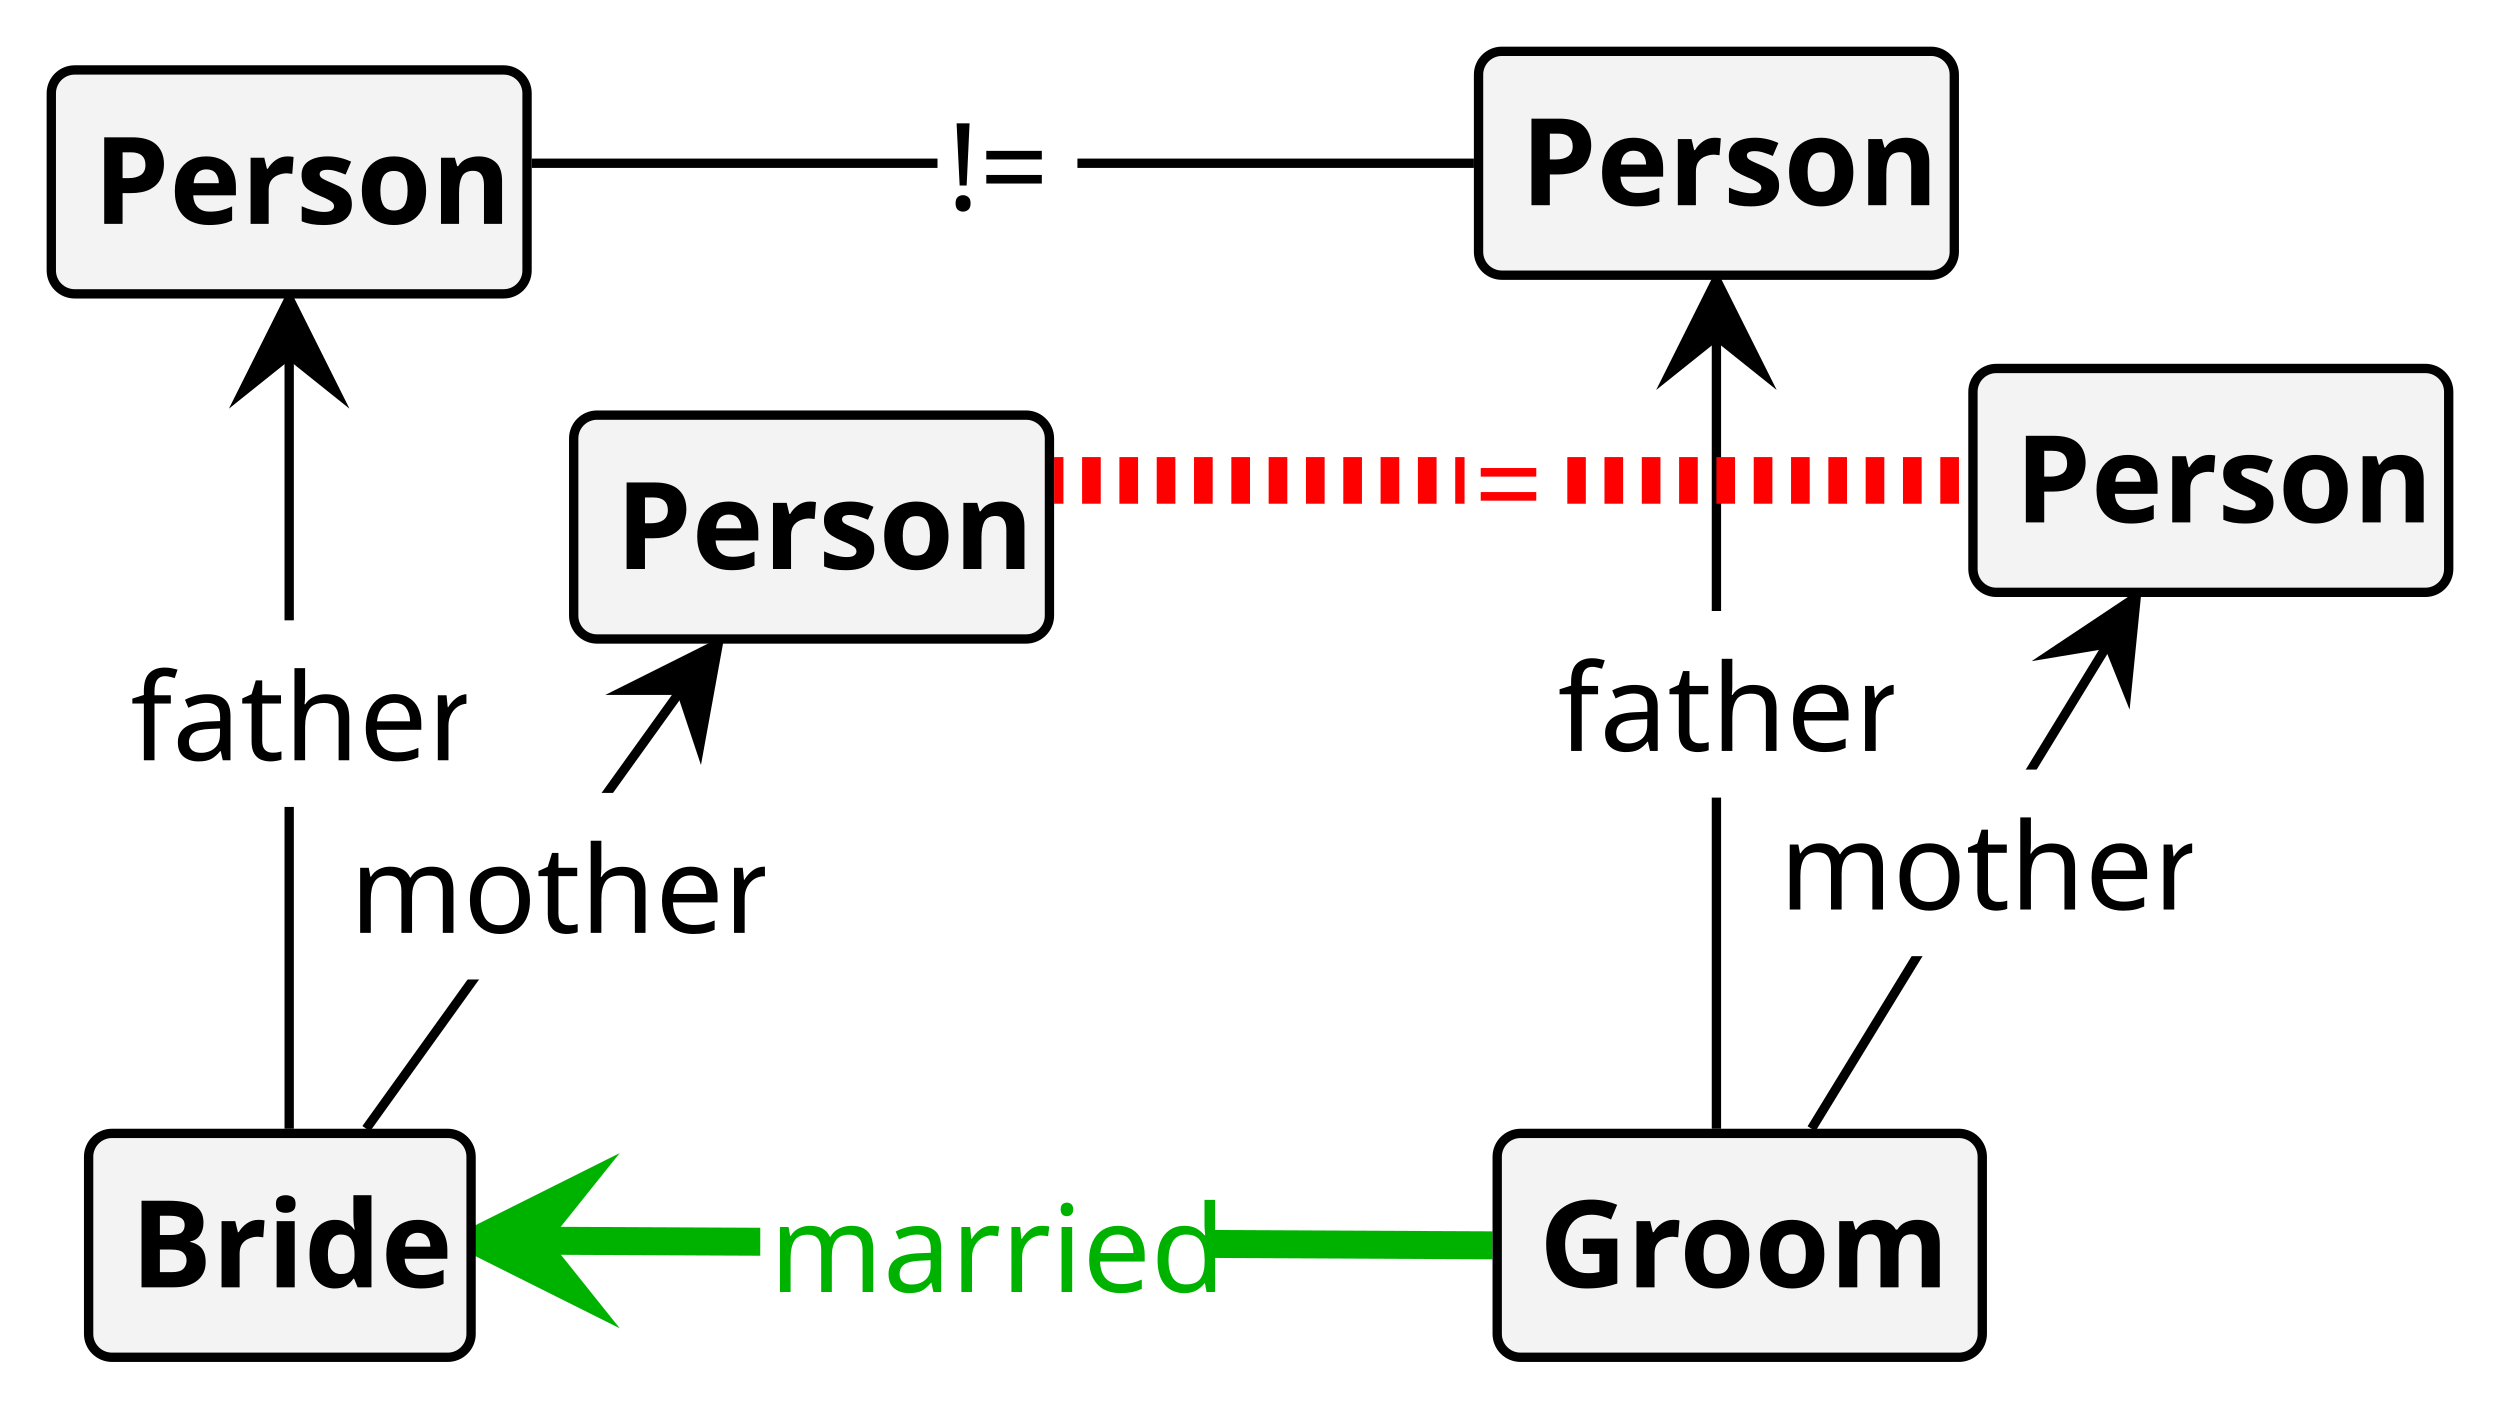
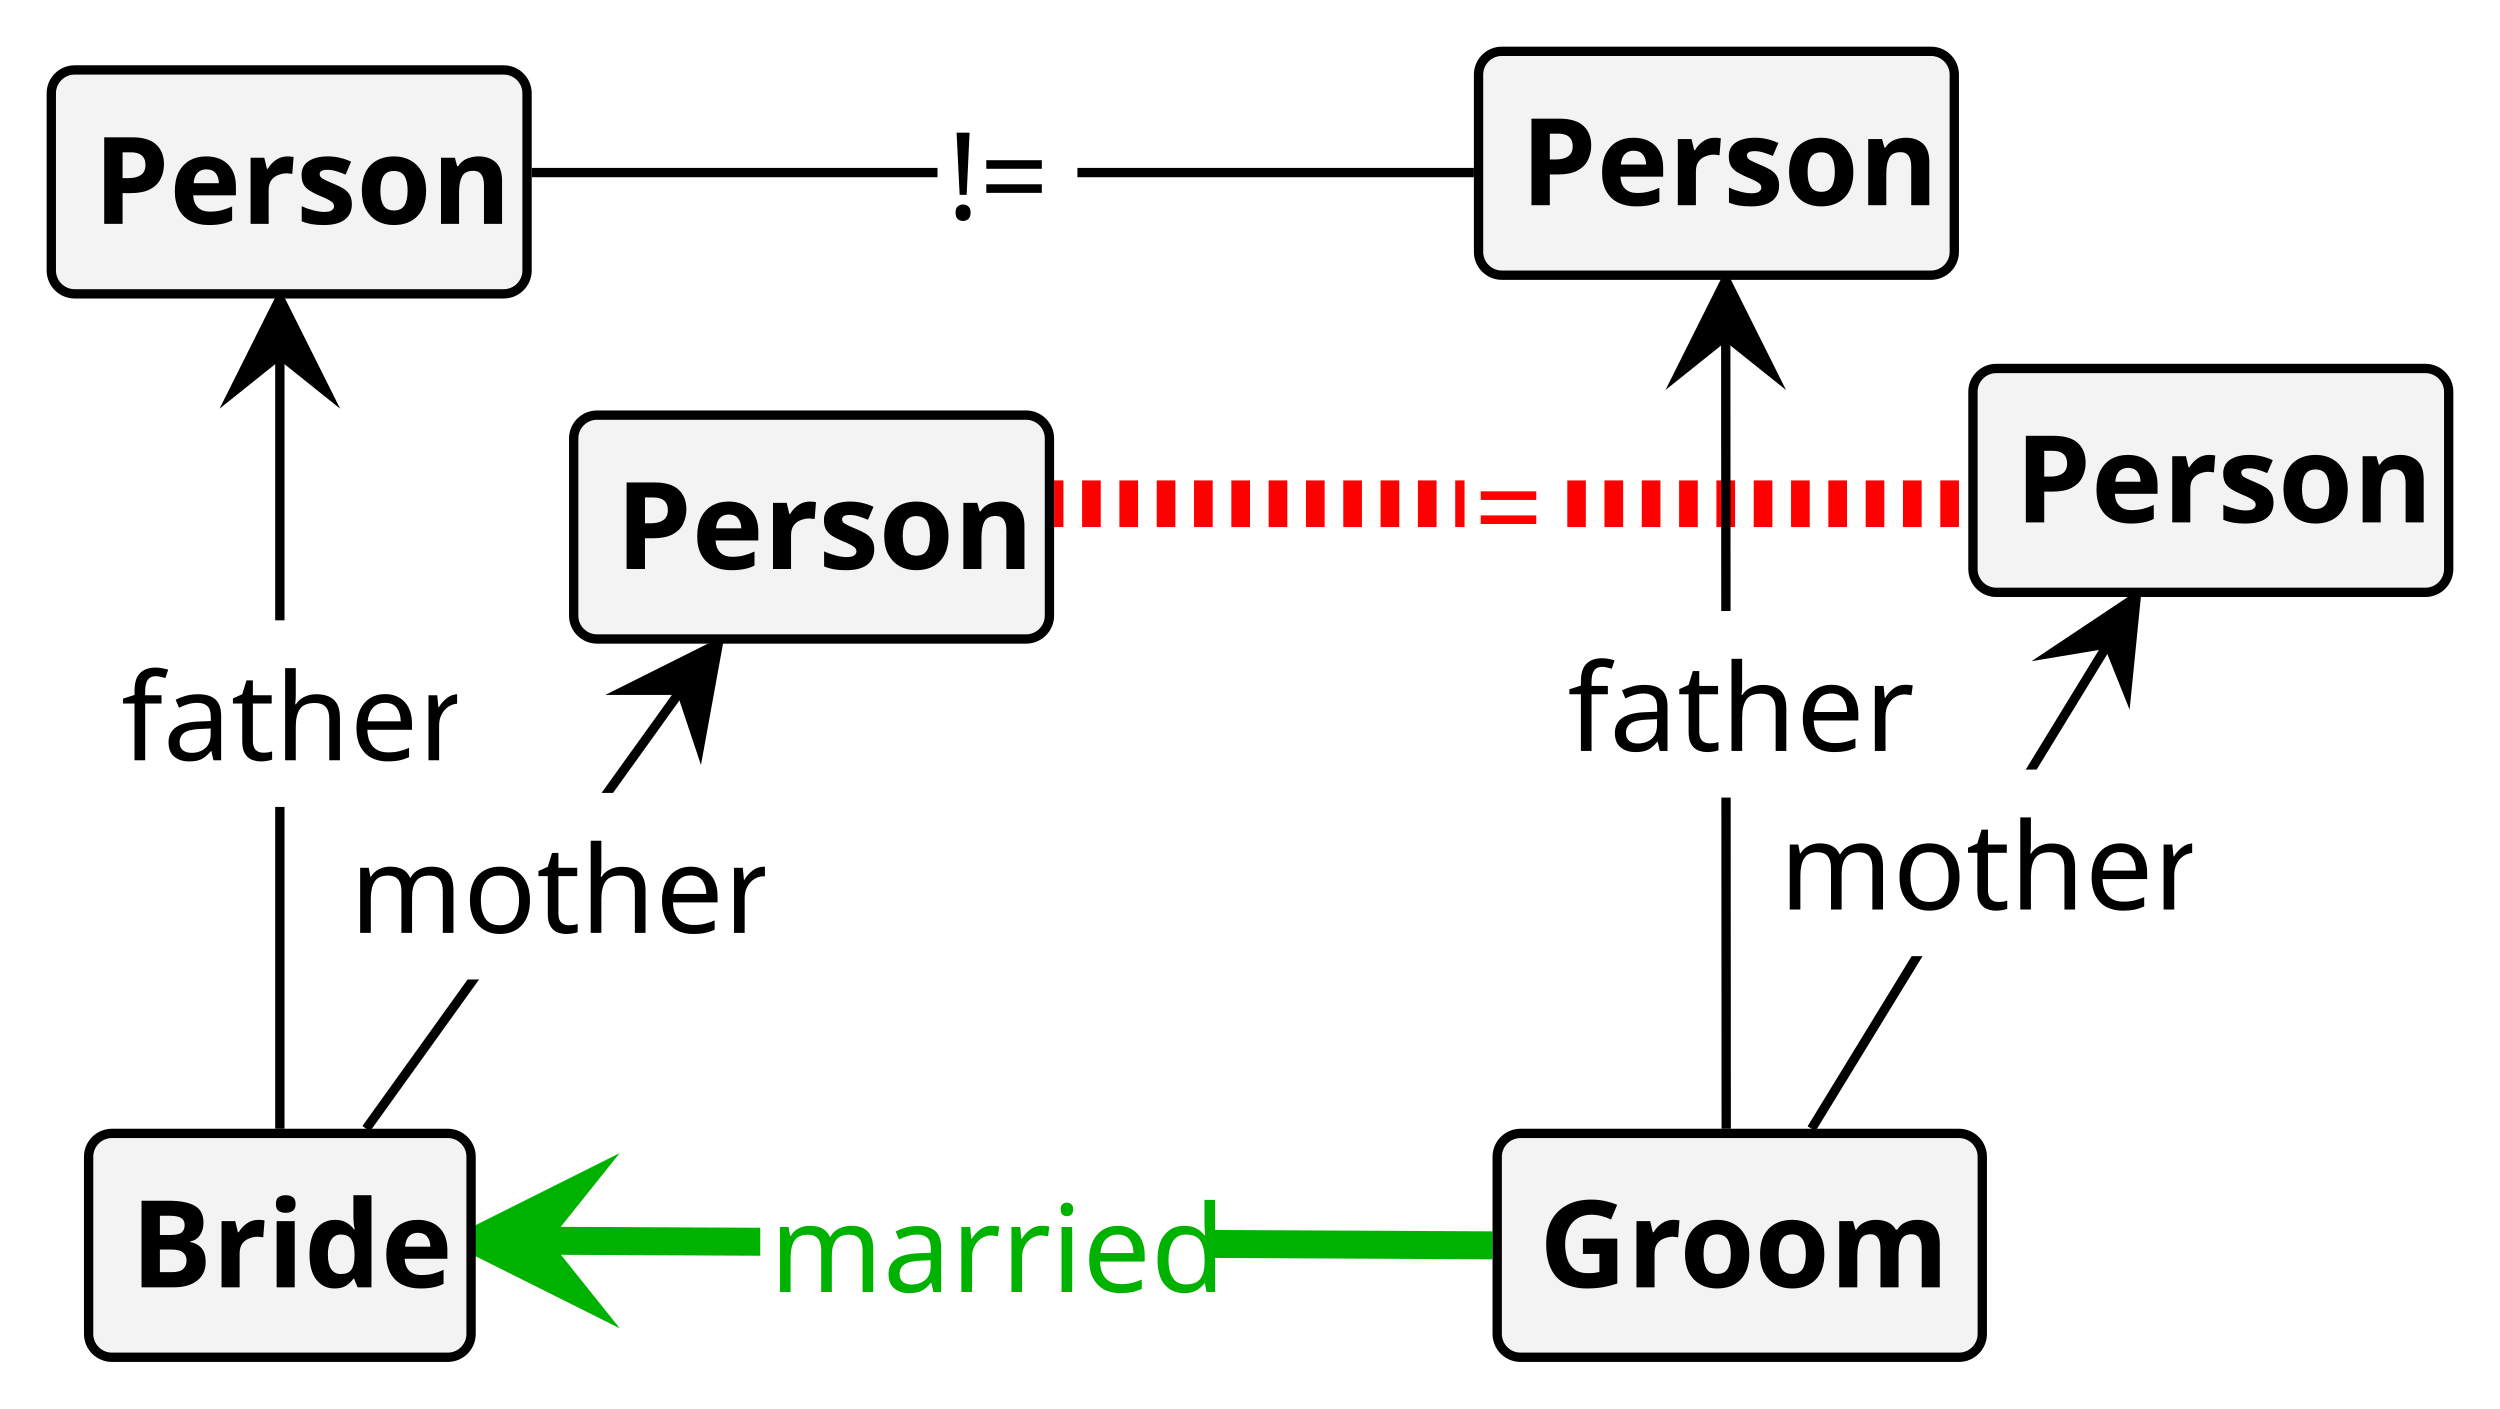
<svg xmlns="http://www.w3.org/2000/svg" fill-opacity="1" color-rendering="auto" color-interpolation="auto" text-rendering="auto" stroke="black" stroke-linecap="square" width="268" stroke-miterlimit="10" shape-rendering="auto" stroke-opacity="1" fill="black" stroke-dasharray="none" font-weight="normal" stroke-width="1" height="151" font-family="'Dialog'" font-style="normal" stroke-linejoin="miter" font-size="12px" stroke-dashoffset="0" image-rendering="auto">
  <defs id="genericDefs" />
  <g>
    <defs id="defs1">
      <clipPath clipPathUnits="userSpaceOnUse" id="clipPath1">
        <path d="M0 0 L616 0 L616 336 L0 336 L0 0 Z" />
      </clipPath>
      <clipPath clipPathUnits="userSpaceOnUse" id="clipPath2">
        <path d="M0 0 L0 54 L46 54 L46 0 Z" />
      </clipPath>
      <clipPath clipPathUnits="userSpaceOnUse" id="clipPath3">
        <path d="M76 85 L76 139 L122 139 L122 85 Z" />
      </clipPath>
      <clipPath clipPathUnits="userSpaceOnUse" id="clipPath4">
        <path d="M-22.5 -27 L-22.5 27 L23.5 27 L23.5 -27 Z" />
      </clipPath>
      <clipPath clipPathUnits="userSpaceOnUse" id="clipPath5">
        <path d="M-1.5 -18 L-1.5 36 L44.5 36 L44.5 -18 Z" />
      </clipPath>
      <clipPath clipPathUnits="userSpaceOnUse" id="clipPath6">
+         <path d="M0 0 L0 91 L37 91 L37 0 Z" />
+       </clipPath>
+       <clipPath clipPathUnits="userSpaceOnUse" id="clipPath7">
+         <path d="M52 48 L52 139 L89 139 L89 48 Z" />
+       </clipPath>
+       <clipPath clipPathUnits="userSpaceOnUse" id="clipPath8">
+         <path d="M-18 -45.5 L-18 45.5 L19 45.5 L19 -45.5 Z" />
+       </clipPath>
+       <clipPath clipPathUnits="userSpaceOnUse" id="clipPath9">
+         <path d="M-1 -36.5 L-1 54.5 L36 54.5 L36 -36.5 Z" />
+       </clipPath>
+       <clipPath clipPathUnits="userSpaceOnUse" id="clipPath10">
+         <path d="M0 0 L0 22 L103 22 L103 0 Z" />
+       </clipPath>
+       <clipPath clipPathUnits="userSpaceOnUse" id="clipPath11">
+         <path d="M96 25 L96 47 L199 47 L199 25 Z" />
+       </clipPath>
+       <clipPath clipPathUnits="userSpaceOnUse" id="clipPath12">
+         <path d="M-51.5 -10.5 L-51.5 11.5 L51.5 11.5 L51.5 -10.5 Z" />
+       </clipPath>
+       <clipPath clipPathUnits="userSpaceOnUse" id="clipPath13">
+         <path d="M-45.5 -1.5 L-45.5 20.5 L57.5 20.5 L57.5 -1.5 Z" />
+       </clipPath>
+       <clipPath clipPathUnits="userSpaceOnUse" id="clipPath14">
+         <path d="M0 0 L0 29 L108 29 L108 0 Z" />
+       </clipPath>
+       <clipPath clipPathUnits="userSpaceOnUse" id="clipPath15">
+         <path d="M148 57 L148 86 L256 86 L256 57 Z" />
+       </clipPath>
+       <clipPath clipPathUnits="userSpaceOnUse" id="clipPath16">
+         <path d="M-54 -14 L-54 15 L54 15 L54 -14 Z" />
+       </clipPath>
+       <clipPath clipPathUnits="userSpaceOnUse" id="clipPath17">
+         <path d="M-50 -5 L-50 24 L58 24 L58 -5 Z" />
+       </clipPath>
+       <clipPath clipPathUnits="userSpaceOnUse" id="clipPath18">
+         <path d="M0 0 L0 93 L38 93 L38 0 Z" />
+       </clipPath>
+       <clipPath clipPathUnits="userSpaceOnUse" id="clipPath19">
+         <path d="M207 46 L207 139 L245 139 L245 46 Z" />
+       </clipPath>
+       <clipPath clipPathUnits="userSpaceOnUse" id="clipPath20">
+         <path d="M-18.05 -46.5 L-18.05 46.5 L19.95 46.5 L19.95 -46.5 Z" />
+       </clipPath>
+       <clipPath clipPathUnits="userSpaceOnUse" id="clipPath21">
+         <path d="M-1.05 -37.5 L-1.05 55.5 L36.95 55.5 L36.95 -37.5 Z" />
+       </clipPath>
+       <clipPath clipPathUnits="userSpaceOnUse" id="clipPath22">
+         <path d="M0 0 L0 59 L46 59 L46 0 Z" />
+       </clipPath>
+       <clipPath clipPathUnits="userSpaceOnUse" id="clipPath23">
+         <path d="M229 80 L229 139 L275 139 L275 80 Z" />
+       </clipPath>
+       <clipPath clipPathUnits="userSpaceOnUse" id="clipPath24">
+         <path d="M-22.75 -29.5 L-22.75 29.5 L23.25 29.5 L23.25 -29.5 Z" />
+       </clipPath>
+       <clipPath clipPathUnits="userSpaceOnUse" id="clipPath25">
+         <path d="M-1.75 -20.5 L-1.75 38.5 L44.25 38.5 L44.25 -20.5 Z" />
+       </clipPath>
+       <clipPath clipPathUnits="userSpaceOnUse" id="clipPath26">
        <path d="M0 0 L0 26 L115 26 L115 0 Z" />
      </clipPath>
-       <clipPath clipPathUnits="userSpaceOnUse" id="clipPath7">
+       <clipPath clipPathUnits="userSpaceOnUse" id="clipPath27">
        <path d="M88 138 L88 164 L203 164 L203 138 Z" />
      </clipPath>
-       <clipPath clipPathUnits="userSpaceOnUse" id="clipPath8">
+       <clipPath clipPathUnits="userSpaceOnUse" id="clipPath28">
        <path d="M-57.5 -12.5 L-57.5 13.5 L57.5 13.5 L57.5 -12.5 Z" />
      </clipPath>
-       <clipPath clipPathUnits="userSpaceOnUse" id="clipPath9">
+       <clipPath clipPathUnits="userSpaceOnUse" id="clipPath29">
        <path d="M-34.5 -3.5 L-34.5 22.5 L80.5 22.5 L80.5 -3.5 Z" />
-       </clipPath>
-       <clipPath clipPathUnits="userSpaceOnUse" id="clipPath10">
-         <path d="M0 0 L0 91 L37 91 L37 0 Z" />
-       </clipPath>
-       <clipPath clipPathUnits="userSpaceOnUse" id="clipPath11">
-         <path d="M53 48 L53 139 L90 139 L90 48 Z" />
-       </clipPath>
-       <clipPath clipPathUnits="userSpaceOnUse" id="clipPath12">
-         <path d="M-18 -45.5 L-18 45.5 L19 45.5 L19 -45.5 Z" />
-       </clipPath>
-       <clipPath clipPathUnits="userSpaceOnUse" id="clipPath13">
-         <path d="M-1 -36.5 L-1 54.5 L36 54.5 L36 -36.5 Z" />
-       </clipPath>
-       <clipPath clipPathUnits="userSpaceOnUse" id="clipPath14">
-         <path d="M0 0 L0 93 L37 93 L37 0 Z" />
-       </clipPath>
-       <clipPath clipPathUnits="userSpaceOnUse" id="clipPath15">
-         <path d="M206 46 L206 139 L243 139 L243 46 Z" />
-       </clipPath>
-       <clipPath clipPathUnits="userSpaceOnUse" id="clipPath16">
-         <path d="M-18 -46.5 L-18 46.5 L19 46.5 L19 -46.5 Z" />
-       </clipPath>
-       <clipPath clipPathUnits="userSpaceOnUse" id="clipPath17">
-         <path d="M-1 -37.5 L-1 55.5 L36 55.5 L36 -37.5 Z" />
-       </clipPath>
-       <clipPath clipPathUnits="userSpaceOnUse" id="clipPath18">
-         <path d="M0 0 L0 59 L46 59 L46 0 Z" />
-       </clipPath>
-       <clipPath clipPathUnits="userSpaceOnUse" id="clipPath19">
-         <path d="M229 80 L229 139 L275 139 L275 80 Z" />
-       </clipPath>
-       <clipPath clipPathUnits="userSpaceOnUse" id="clipPath20">
-         <path d="M-22.75 -29.5 L-22.75 29.5 L23.25 29.5 L23.25 -29.5 Z" />
-       </clipPath>
-       <clipPath clipPathUnits="userSpaceOnUse" id="clipPath21">
-         <path d="M-1.75 -20.5 L-1.75 38.5 L44.25 38.5 L44.25 -20.5 Z" />
-       </clipPath>
-       <clipPath clipPathUnits="userSpaceOnUse" id="clipPath22">
-         <path d="M0 0 L0 30 L108 30 L108 0 Z" />
-       </clipPath>
-       <clipPath clipPathUnits="userSpaceOnUse" id="clipPath23">
-         <path d="M148 54 L148 84 L256 84 L256 54 Z" />
-       </clipPath>
-       <clipPath clipPathUnits="userSpaceOnUse" id="clipPath24">
-         <path d="M-54 -14.5 L-54 15.5 L54 15.5 L54 -14.5 Z" />
-       </clipPath>
-       <clipPath clipPathUnits="userSpaceOnUse" id="clipPath25">
-         <path d="M-50 -5.5 L-50 24.5 L58 24.5 L58 -5.5 Z" />
-       </clipPath>
-       <clipPath clipPathUnits="userSpaceOnUse" id="clipPath26">
-         <path d="M0 0 L0 22 L103 22 L103 0 Z" />
-       </clipPath>
-       <clipPath clipPathUnits="userSpaceOnUse" id="clipPath27">
-         <path d="M96 24 L96 46 L199 46 L199 24 Z" />
-       </clipPath>
-       <clipPath clipPathUnits="userSpaceOnUse" id="clipPath28">
-         <path d="M-51.5 -10.5 L-51.5 11.5 L51.5 11.5 L51.5 -10.5 Z" />
-       </clipPath>
-       <clipPath clipPathUnits="userSpaceOnUse" id="clipPath29">
-         <path d="M-45.5 -1.5 L-45.5 20.5 L57.5 20.5 L57.5 -1.5 Z" />
      </clipPath>
      <clipPath clipPathUnits="userSpaceOnUse" id="clipPath30">
        <path d="M0 0 L0 35 L52 35 L52 0 Z" />
      </clipPath>
      <clipPath clipPathUnits="userSpaceOnUse" id="clipPath31">
        <path d="M0 0 L0 35 L62 35 L62 0 Z" />
      </clipPath>
      <clipPath clipPathUnits="userSpaceOnUse" id="clipPath32">
        <path d="M0 0 L0 35 L63 35 L63 0 Z" />
      </clipPath>
    </defs>
    <g fill="white" font-family="'Segoe UI'" transform="translate(-40,-17)" stroke="white">
      <rect x="0" width="616" height="336" y="0" clip-path="url(#clipPath1)" stroke="none" />
    </g>
    <g stroke-linecap="butt" font-family="'Segoe UI'" transform="translate(-40,-17)">
      <polygon points=" 117 86 115 97 113 91 107 91" stroke="none" clip-path="url(#clipPath3)" />
      <polygon fill="none" points=" 117 86 115 97 113 91 107 91" clip-path="url(#clipPath3)" />
      <path fill="none" d="M79.253 138 L113 91 M113 91" clip-path="url(#clipPath3)" />
      <rect stroke-linecap="square" x="-22" y="-10" transform="translate(98.5,112)" clip-path="url(#clipPath4)" fill="white" width="44" height="20" stroke="none" />
    </g>
    <g font-family="'Segoe UI'" font-size="13px" transform="translate(37.5,86)">
      <text x="0" xml:space="preserve" y="14" clip-path="url(#clipPath5)" stroke="none">mother</text>
    </g>
+     <g stroke-linecap="butt" font-family="'Segoe UI'" transform="translate(-40,-17)">
+       <polygon points=" 70 49 75 59 70 55 65 59" stroke="none" clip-path="url(#clipPath7)" />
+       <polygon fill="none" points=" 70 49 75 59 70 55 65 59" clip-path="url(#clipPath7)" />
+       <path fill="none" d="M70 138 L70 55 M70 55" clip-path="url(#clipPath7)" />
+       <rect stroke-linecap="square" x="-18" y="-10" transform="translate(70,93.5)" clip-path="url(#clipPath8)" fill="white" width="36" height="20" stroke="none" />
+     </g>
+     <g font-family="'Segoe UI'" font-size="13px" transform="translate(13,67.5)">
+       <text x="0" xml:space="preserve" y="14" clip-path="url(#clipPath9)" stroke="none">father</text>
+     </g>
+     <g stroke-linecap="butt" font-family="'Segoe UI'" transform="translate(-40,-17)">
+       <path fill="none" d="M97 35.5 L198 35.5 M198 35.5" clip-path="url(#clipPath11)" />
+       <rect stroke-linecap="square" x="-7" y="-10" transform="translate(147.5,35.5)" clip-path="url(#clipPath12)" fill="white" width="15" height="20" stroke="none" />
+     </g>
+     <g font-family="'Segoe UI'" font-size="13px" transform="translate(101.5,9.5)">
+       <text x="0" xml:space="preserve" y="14" clip-path="url(#clipPath13)" stroke="none">!=</text>
+     </g>
+     <g stroke-linecap="butt" transform="translate(-40,-17)" stroke-dashoffset="1" fill="red" font-family="'Segoe UI'" stroke-dasharray="2,2" stroke="red" stroke-width="5">
+       <path fill="none" d="M153 71 L251 71 M251 71" clip-path="url(#clipPath15)" />
+     </g>
+     <g fill="white" font-family="'Segoe UI'" transform="translate(162,54)" stroke="white">
+       <rect x="-5" width="11" height="20" y="-10" clip-path="url(#clipPath16)" stroke="none" />
+     </g>
+     <g fill="red" font-size="13px" font-family="'Segoe UI'" transform="translate(158,45)" stroke="red">
+       <text x="0" xml:space="preserve" y="14" clip-path="url(#clipPath17)" stroke="none">=</text>
+     </g>
+     <g stroke-linecap="butt" font-family="'Segoe UI'" transform="translate(-40,-17)">
+       <polygon points=" 225 47 230 57 225 53 220 57" stroke="none" clip-path="url(#clipPath19)" />
+       <polygon fill="none" points=" 225 47 230 57 225 53 220 57" clip-path="url(#clipPath19)" />
+       <path fill="none" d="M225.05 138 L225 53 M225 53" clip-path="url(#clipPath19)" />
+       <rect stroke-linecap="square" x="-18" y="-10" transform="translate(225.05,92.5)" clip-path="url(#clipPath20)" fill="white" width="36" height="20" stroke="none" />
+     </g>
+     <g font-family="'Segoe UI'" font-size="13px" transform="translate(168.05,66.5)">
+       <text x="0" xml:space="preserve" y="14" clip-path="url(#clipPath21)" stroke="none">father</text>
+     </g>
+     <g stroke-linecap="butt" font-family="'Segoe UI'" transform="translate(-40,-17)">
+       <polygon points=" 269 81 268 91 266 86 260 87" stroke="none" clip-path="url(#clipPath23)" />
+       <polygon fill="none" points=" 269 81 268 91 266 86 260 87" clip-path="url(#clipPath23)" />
+       <path fill="none" d="M234.198 138 L266 86 M266 86" clip-path="url(#clipPath23)" />
+       <rect stroke-linecap="square" x="-22" y="-10" transform="translate(251.75,109.5)" clip-path="url(#clipPath24)" fill="white" width="44" height="20" stroke="none" />
+     </g>
+     <g font-family="'Segoe UI'" font-size="13px" transform="translate(190.75,83.5)">
+       <text x="0" xml:space="preserve" y="14" clip-path="url(#clipPath25)" stroke="none">mother</text>
+     </g>
    <g fill="rgb(0,178,0)" stroke-width="3" font-family="'Segoe UI'" transform="translate(-40,-17)" stroke-linecap="butt" stroke="rgb(0,178,0)">
-       <polygon points=" 91 150 101 145 97 150 101 155" stroke="none" clip-path="url(#clipPath7)" />
-       <polygon fill="none" points=" 91 150 101 145 97 150 101 155" clip-path="url(#clipPath7)" />
-       <path fill="none" d="M200 150.5 L97 150 M97 150" clip-path="url(#clipPath7)" />
+       <polygon points=" 91 150 101 145 97 150 101 155" stroke="none" clip-path="url(#clipPath27)" />
+       <polygon fill="none" points=" 91 150 101 145 97 150 101 155" clip-path="url(#clipPath27)" />
+       <path fill="none" d="M200 150.5 L97 150 M97 150" clip-path="url(#clipPath27)" />
    </g>
    <g fill="white" font-family="'Segoe UI'" transform="translate(105.5,133.5)" stroke="white">
-       <rect x="-24" width="48" height="20" y="-10" clip-path="url(#clipPath8)" stroke="none" />
+       <rect x="-24" width="48" height="20" y="-10" clip-path="url(#clipPath28)" stroke="none" />
    </g>
    <g fill="rgb(0,178,0)" font-size="13px" font-family="'Segoe UI'" transform="translate(82.5,124.5)" stroke="rgb(0,178,0)">
-       <text x="0" xml:space="preserve" y="14" clip-path="url(#clipPath9)" stroke="none">married</text>
-     </g>
-     <g stroke-linecap="butt" font-family="'Segoe UI'" transform="translate(-40,-17)">
-       <polygon points=" 71 49 76 59 71 55 66 59" stroke="none" clip-path="url(#clipPath11)" />
-       <polygon fill="none" points=" 71 49 76 59 71 55 66 59" clip-path="url(#clipPath11)" />
-       <path fill="none" d="M71 138 L71 55 M71 55" clip-path="url(#clipPath11)" />
-       <rect stroke-linecap="square" x="-18" y="-10" transform="translate(71,93.5)" clip-path="url(#clipPath12)" fill="white" width="36" height="20" stroke="none" />
-     </g>
-     <g font-family="'Segoe UI'" font-size="13px" transform="translate(14,67.5)">
-       <text x="0" xml:space="preserve" y="14" clip-path="url(#clipPath13)" stroke="none">father</text>
-     </g>
-     <g stroke-linecap="butt" font-family="'Segoe UI'" transform="translate(-40,-17)">
-       <polygon points=" 224 47 229 57 224 53 219 57" stroke="none" clip-path="url(#clipPath15)" />
-       <polygon fill="none" points=" 224 47 229 57 224 53 219 57" clip-path="url(#clipPath15)" />
-       <path fill="none" d="M224 138 L224 53 M224 53" clip-path="url(#clipPath15)" />
-       <rect stroke-linecap="square" x="-18" y="-10" transform="translate(224,92.5)" clip-path="url(#clipPath16)" fill="white" width="36" height="20" stroke="none" />
-     </g>
-     <g font-family="'Segoe UI'" font-size="13px" transform="translate(167,66.5)">
-       <text x="0" xml:space="preserve" y="14" clip-path="url(#clipPath17)" stroke="none">father</text>
-     </g>
-     <g stroke-linecap="butt" font-family="'Segoe UI'" transform="translate(-40,-17)">
-       <polygon points=" 269 81 268 91 266 86 260 87" stroke="none" clip-path="url(#clipPath19)" />
-       <polygon fill="none" points=" 269 81 268 91 266 86 260 87" clip-path="url(#clipPath19)" />
-       <path fill="none" d="M234.198 138 L266 86 M266 86" clip-path="url(#clipPath19)" />
-       <rect stroke-linecap="square" x="-22" y="-10" transform="translate(251.75,109.5)" clip-path="url(#clipPath20)" fill="white" width="44" height="20" stroke="none" />
-     </g>
-     <g font-family="'Segoe UI'" font-size="13px" transform="translate(190.75,83.5)">
-       <text x="0" xml:space="preserve" y="14" clip-path="url(#clipPath21)" stroke="none">mother</text>
-     </g>
-     <g stroke-linecap="butt" transform="translate(-40,-17)" stroke-dashoffset="1" fill="red" font-family="'Segoe UI'" stroke-dasharray="2,2" stroke="red" stroke-width="5">
-       <path fill="none" d="M153 68.5 L251 68.5 M251 68.5" clip-path="url(#clipPath23)" />
-     </g>
-     <g fill="white" font-family="'Segoe UI'" transform="translate(162,51.5)" stroke="white">
-       <rect x="-5" width="11" height="20" y="-10" clip-path="url(#clipPath24)" stroke="none" />
-     </g>
-     <g fill="red" font-size="13px" font-family="'Segoe UI'" transform="translate(158,42.5)" stroke="red">
-       <text x="0" xml:space="preserve" y="14" clip-path="url(#clipPath25)" stroke="none">=</text>
-     </g>
-     <g stroke-linecap="butt" font-family="'Segoe UI'" transform="translate(-40,-17)">
-       <path fill="none" d="M97 34.5 L198 34.5 M198 34.5" clip-path="url(#clipPath27)" />
-       <rect stroke-linecap="square" x="-7" y="-10" transform="translate(147.5,34.5)" clip-path="url(#clipPath28)" fill="white" width="15" height="20" stroke="none" />
-     </g>
-     <g font-family="'Segoe UI'" font-size="13px" transform="translate(101.5,8.5)">
-       <text x="0" xml:space="preserve" y="14" clip-path="url(#clipPath29)" stroke="none">!=</text>
+       <text x="0" xml:space="preserve" y="14" clip-path="url(#clipPath29)" stroke="none">married</text>
    </g>
    <g fill="rgb(243,243,243)" font-family="'Segoe UI'" transform="translate(4,116)" stroke="rgb(243,243,243)">
      <rect x="5.5" y="5.5" clip-path="url(#clipPath30)" width="41" rx="2.5" ry="2.5" height="24" stroke="none" />
    </g>
    <g font-size="13px" font-weight="bold" font-family="'Segoe UI'" transform="translate(4,116)">
      <text x="10" xml:space="preserve" y="22" clip-path="url(#clipPath30)" stroke="none">Bride</text>
    </g>
    <g stroke-dasharray="10,0" stroke-dashoffset="1" font-family="'Segoe UI'" transform="translate(4,116)" stroke-linecap="butt">
      <rect x="5.5" y="5.5" clip-path="url(#clipPath30)" fill="none" width="41" rx="2.5" ry="2.5" height="24" />
    </g>
    <g fill="rgb(243,243,243)" font-family="'Segoe UI'" transform="translate(206,34)" stroke="rgb(243,243,243)">
      <rect x="5.5" y="5.5" clip-path="url(#clipPath31)" width="51" rx="2.5" ry="2.5" height="24" stroke="none" />
    </g>
    <g font-size="13px" font-weight="bold" font-family="'Segoe UI'" transform="translate(206,34)">
      <text x="10" xml:space="preserve" y="22" clip-path="url(#clipPath31)" stroke="none">Person</text>
    </g>
    <g stroke-dasharray="10,0" stroke-dashoffset="1" font-family="'Segoe UI'" transform="translate(206,34)" stroke-linecap="butt">
      <rect x="5.5" y="5.5" clip-path="url(#clipPath31)" fill="none" width="51" rx="2.5" ry="2.5" height="24" />
    </g>
    <g fill="rgb(243,243,243)" font-family="'Segoe UI'" transform="translate(153,0)" stroke="rgb(243,243,243)">
      <rect x="5.5" y="5.5" clip-path="url(#clipPath31)" width="51" rx="2.5" ry="2.5" height="24" stroke="none" />
    </g>
    <g font-size="13px" font-weight="bold" font-family="'Segoe UI'" transform="translate(153,0)">
      <text x="10" xml:space="preserve" y="22" clip-path="url(#clipPath31)" stroke="none">Person</text>
    </g>
    <g stroke-dasharray="10,0" stroke-dashoffset="1" font-family="'Segoe UI'" transform="translate(153,0)" stroke-linecap="butt">
      <rect x="5.5" y="5.5" clip-path="url(#clipPath31)" fill="none" width="51" rx="2.5" ry="2.5" height="24" />
    </g>
    <g fill="rgb(243,243,243)" font-family="'Segoe UI'" transform="translate(155,116)" stroke="rgb(243,243,243)">
      <rect x="5.5" y="5.5" clip-path="url(#clipPath32)" width="52" rx="2.5" ry="2.5" height="24" stroke="none" />
    </g>
    <g font-size="13px" font-weight="bold" font-family="'Segoe UI'" transform="translate(155,116)">
      <text x="10" xml:space="preserve" y="22" clip-path="url(#clipPath32)" stroke="none">Groom</text>
    </g>
    <g stroke-dasharray="10,0" stroke-dashoffset="1" font-family="'Segoe UI'" transform="translate(155,116)" stroke-linecap="butt">
      <rect x="5.5" y="5.5" clip-path="url(#clipPath32)" fill="none" width="52" rx="2.5" ry="2.5" height="24" />
    </g>
    <g fill="rgb(243,243,243)" font-family="'Segoe UI'" transform="translate(56,39)" stroke="rgb(243,243,243)">
      <rect x="5.5" y="5.5" clip-path="url(#clipPath31)" width="51" rx="2.5" ry="2.5" height="24" stroke="none" />
    </g>
    <g font-size="13px" font-weight="bold" font-family="'Segoe UI'" transform="translate(56,39)">
      <text x="10" xml:space="preserve" y="22" clip-path="url(#clipPath31)" stroke="none">Person</text>
    </g>
    <g stroke-dasharray="10,0" stroke-dashoffset="1" font-family="'Segoe UI'" transform="translate(56,39)" stroke-linecap="butt">
      <rect x="5.5" y="5.5" clip-path="url(#clipPath31)" fill="none" width="51" rx="2.5" ry="2.5" height="24" />
    </g>
    <g fill="rgb(243,243,243)" font-family="'Segoe UI'" transform="translate(0,2)" stroke="rgb(243,243,243)">
      <rect x="5.5" y="5.5" clip-path="url(#clipPath31)" width="51" rx="2.5" ry="2.5" height="24" stroke="none" />
    </g>
    <g font-size="13px" font-weight="bold" font-family="'Segoe UI'" transform="translate(0,2)">
      <text x="10" xml:space="preserve" y="22" clip-path="url(#clipPath31)" stroke="none">Person</text>
    </g>
    <g stroke-dasharray="10,0" stroke-dashoffset="1" font-family="'Segoe UI'" transform="translate(0,2)" stroke-linecap="butt">
      <rect x="5.5" y="5.5" clip-path="url(#clipPath31)" fill="none" width="51" rx="2.5" ry="2.5" height="24" />
    </g>
  </g>
</svg>
